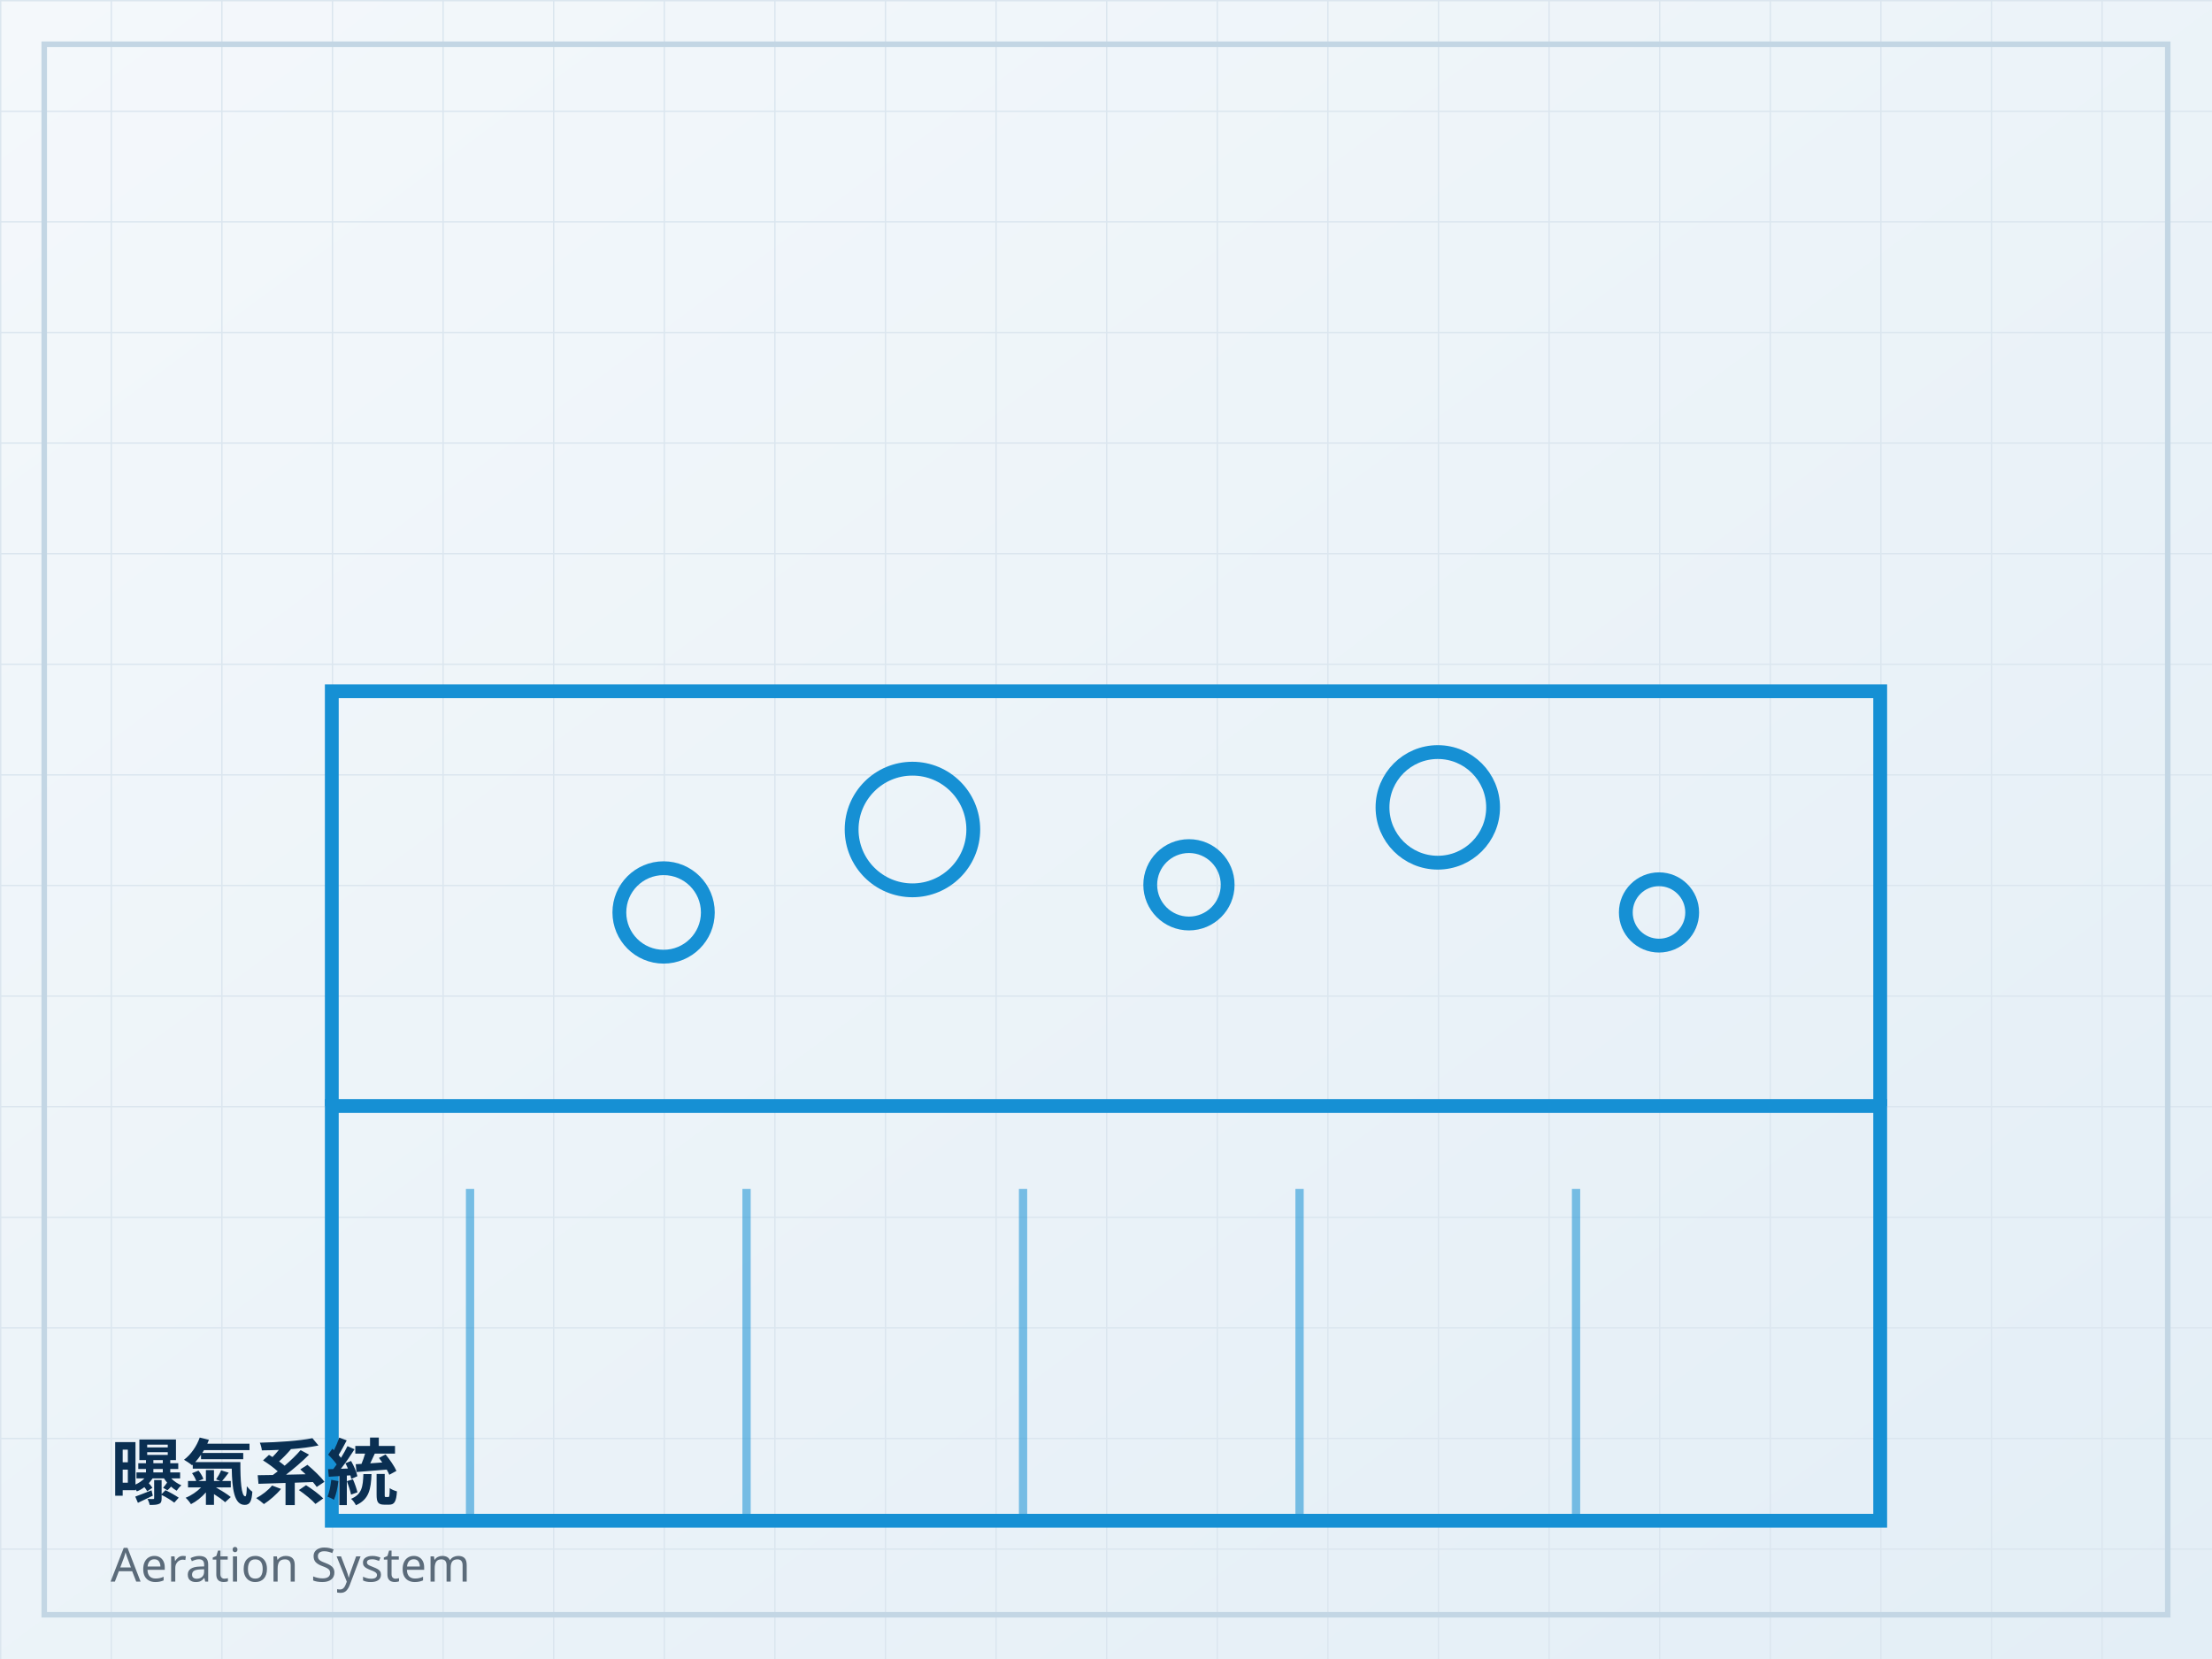
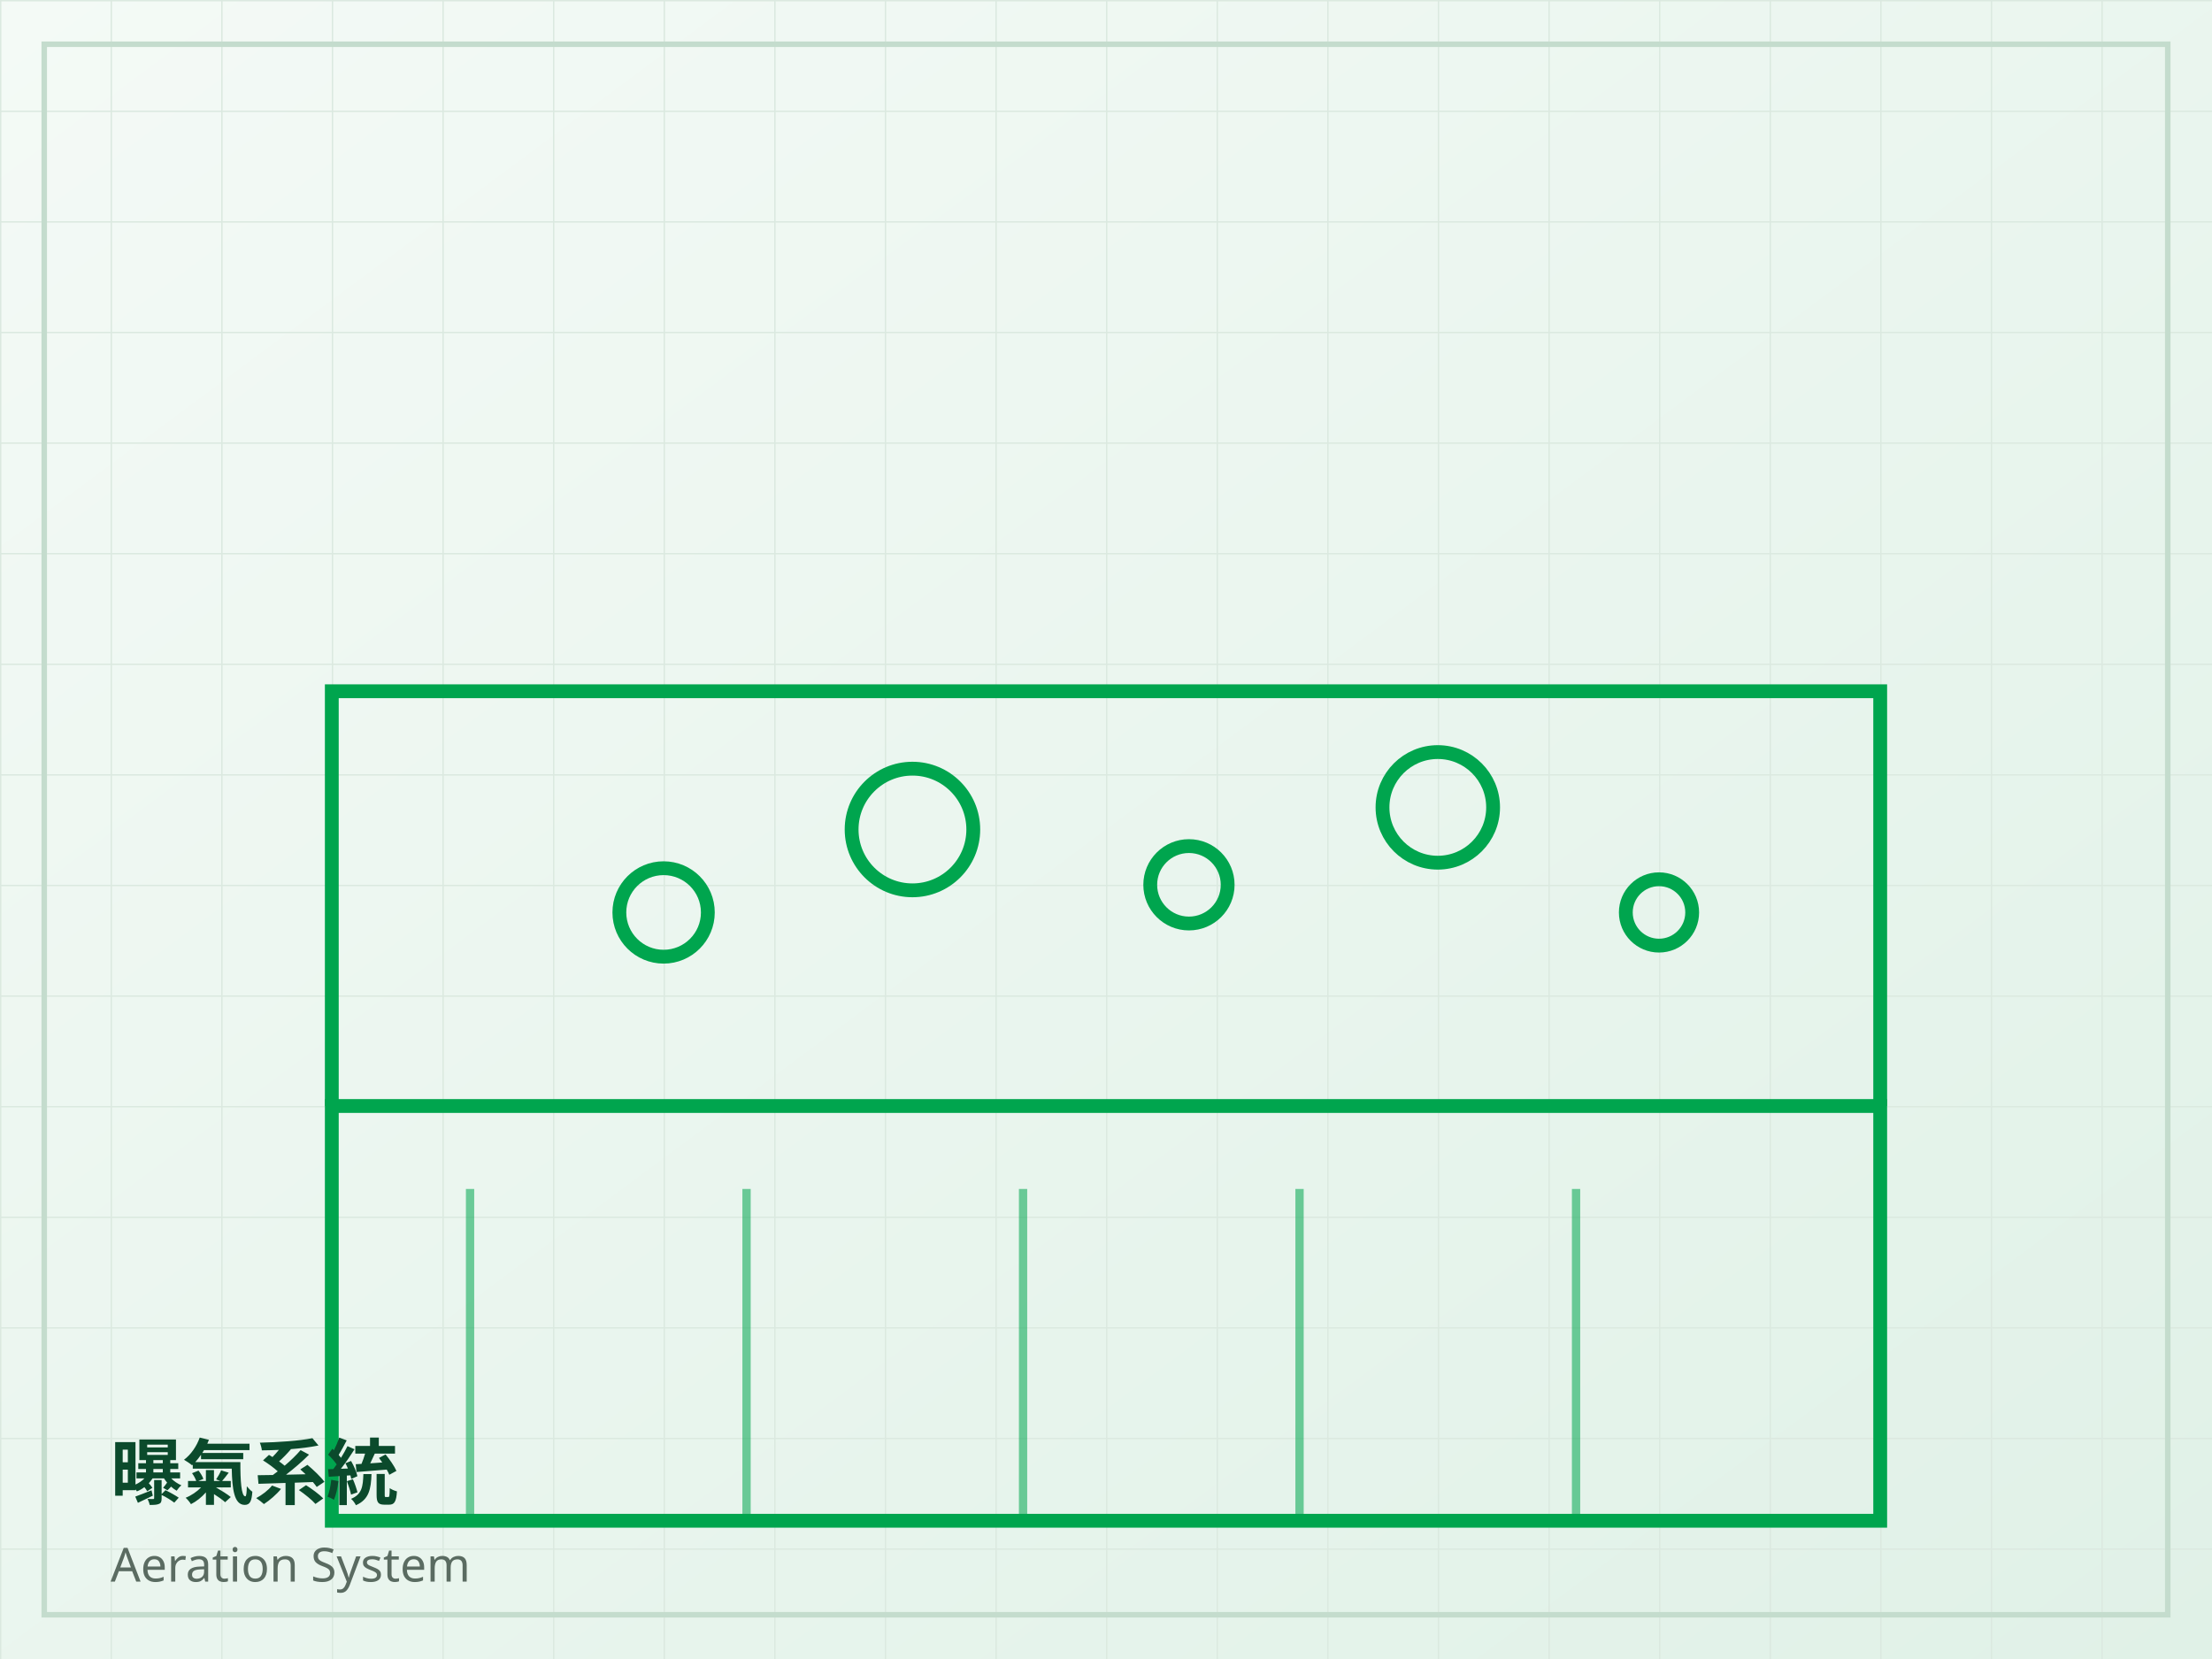
<svg xmlns="http://www.w3.org/2000/svg" viewBox="0 0 800 600" width="800" height="600" role="img" aria-label="曝氣系統">
  <defs>
    <pattern id="grid" width="40" height="40" patternUnits="userSpaceOnUse">
-       <path d="M40 0H0v40" fill="none" stroke="#dbe6ef" stroke-width="1" />
+       <path d="M40 0H0v40" fill="none" stroke="#dbe9e0" stroke-width="1" />
    </pattern>
    <linearGradient id="bg" x1="0" y1="0" x2="1" y2="1">
-       <stop offset="0" stop-color="#f4f8fb" />
-       <stop offset="1" stop-color="#e3eef6" />
+       <stop offset="0" stop-color="#f4faf6" />
+       <stop offset="1" stop-color="#e0f1e7" />
    </linearGradient>
  </defs>
  <rect width="800" height="600" fill="url(#bg)" />
  <rect width="800" height="600" fill="url(#grid)" />
-   <rect x="16" y="16" width="768" height="568" fill="none" stroke="#c3d6e4" stroke-width="2" />
-   <g fill="none" stroke="#1690d4" stroke-width="5">
+   <rect x="16" y="16" width="768" height="568" fill="none" stroke="#c4dccd" stroke-width="2" />
+   <g fill="none" stroke="#00a54e" stroke-width="5">
    <path d="M120 400h560v150H120z" />
    <path d="M120 400V250h560v150" />
    <path d="M170 550V430M270 550V430M370 550V430M470 550V430M570 550V430" stroke-width="3" opacity=".55" />
    <circle cx="240" cy="330" r="16" />
    <circle cx="330" cy="300" r="22" />
    <circle cx="430" cy="320" r="14" />
    <circle cx="520" cy="292" r="20" />
    <circle cx="600" cy="330" r="12" />
  </g>
-   <text x="40" y="542" font-family="Segoe UI, Noto Sans TC, sans-serif" font-size="26" font-weight="700" fill="#0a2f52">曝氣系統</text>
-   <text x="40" y="572" font-family="Segoe UI, sans-serif" font-size="17" fill="#5b6b7a">Aeration System</text>
+   <text x="40" y="542" font-family="Segoe UI, Noto Sans TC, sans-serif" font-size="26" font-weight="700" fill="#0b4a2c">曝氣系統</text>
+   <text x="40" y="572" font-family="Segoe UI, sans-serif" font-size="17" fill="#5a6b61">Aeration System</text>
</svg>
